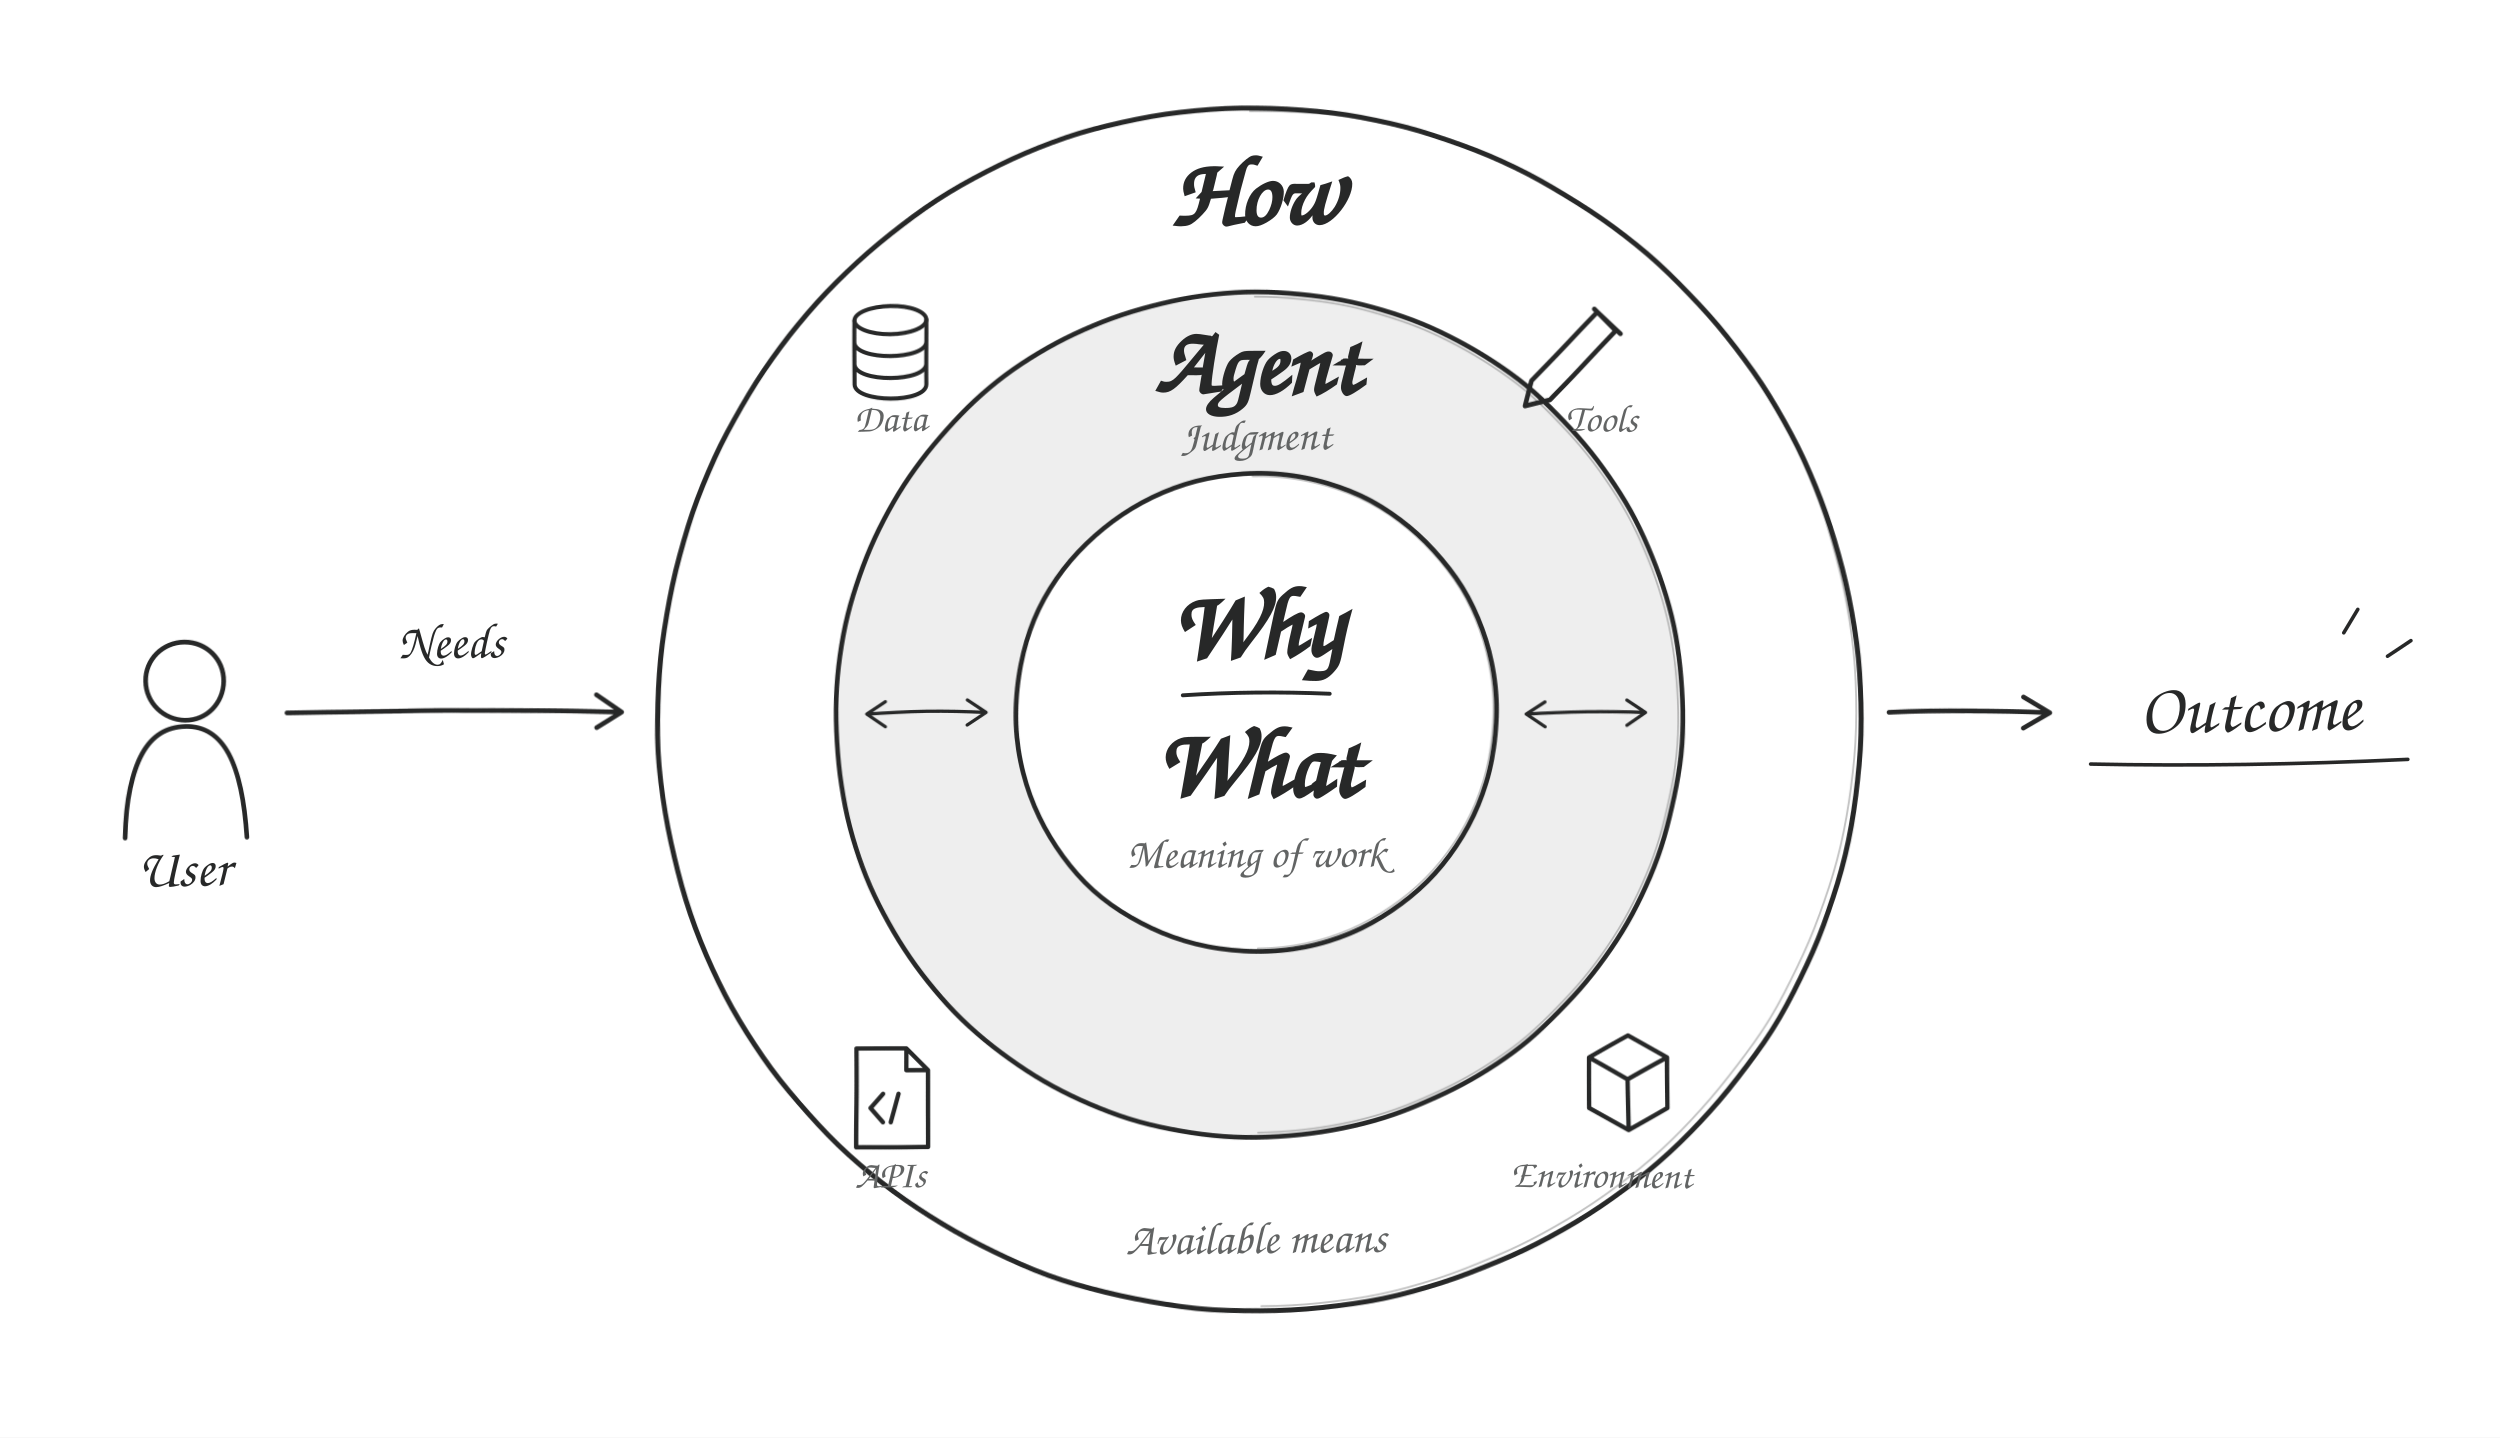
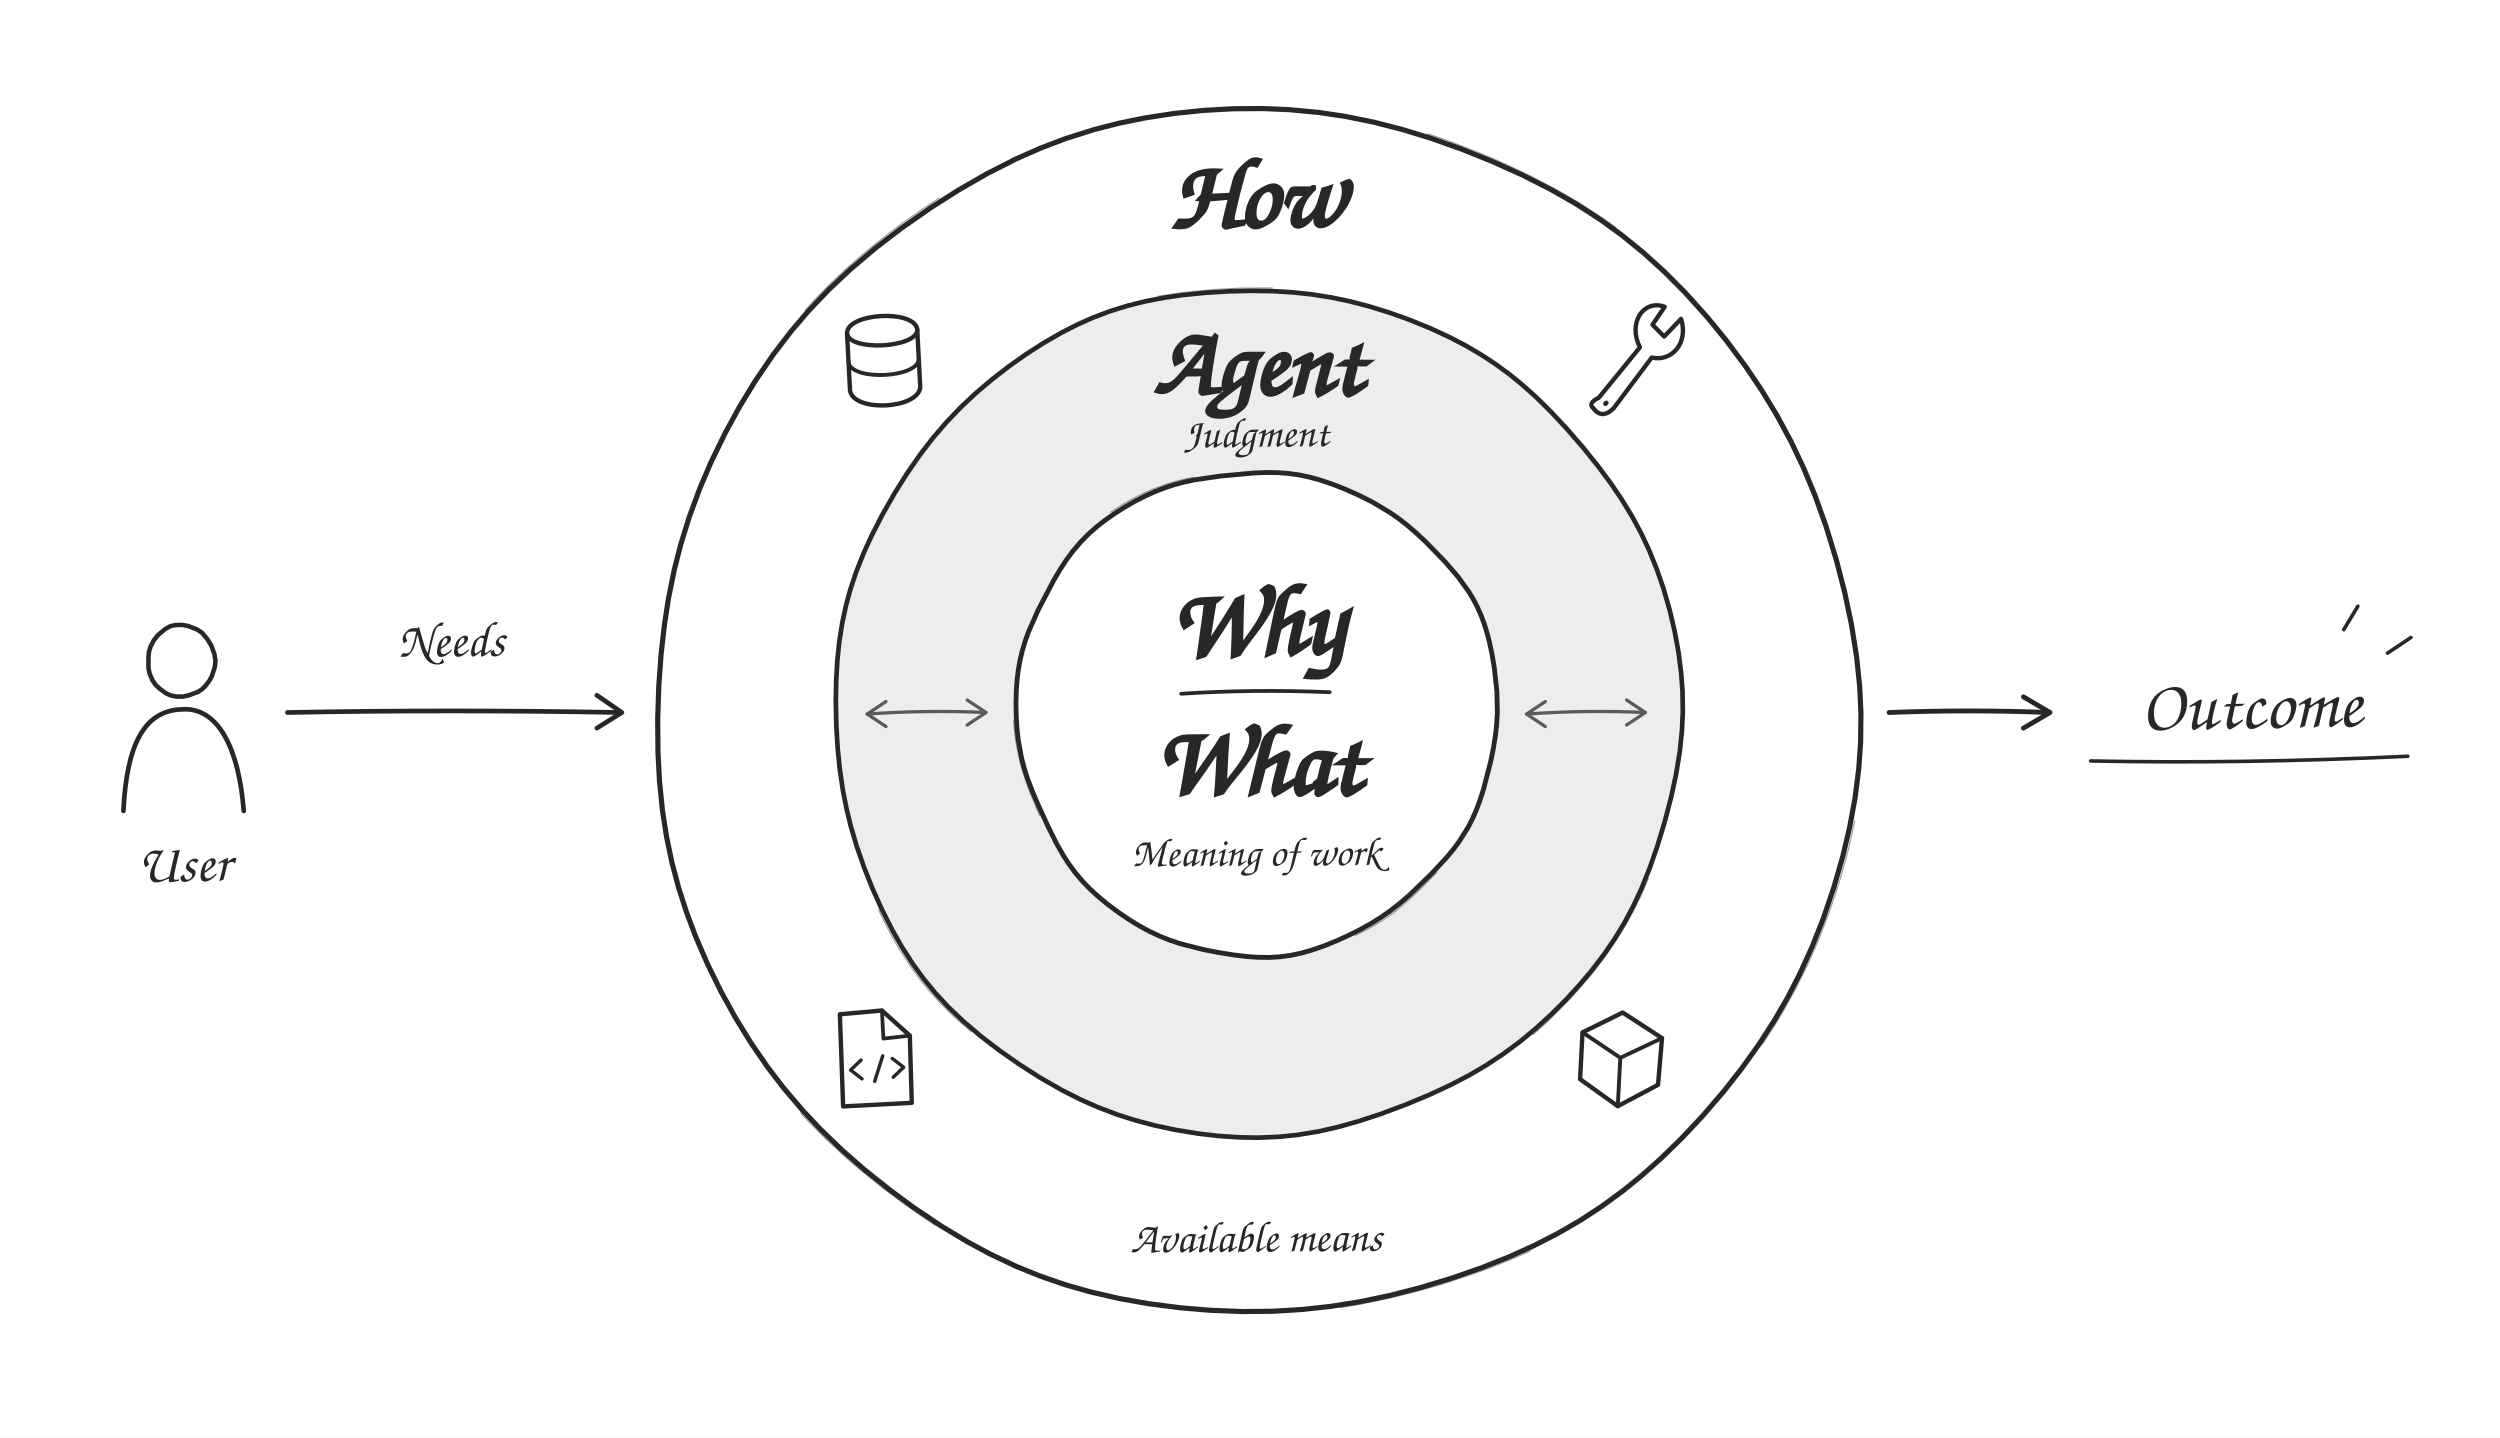
- <svg xmlns="http://www.w3.org/2000/svg" width="1600" height="920" viewBox="0 0 1600 920" role="img" aria-labelledby="title desc">
-   <defs>
-     <filter id="rough" x="-3%" y="-3%" width="106%" height="106%">
-       <feTurbulence type="fractalNoise" baseFrequency="0.012" numOctaves="2" seed="31" result="noise" />
-       <feDisplacementMap in="SourceGraphic" in2="noise" scale="1.7" xChannelSelector="R" yChannelSelector="G" />
-     </filter>
-     <style>
-     .ink{fill:none;stroke:#272828;stroke-linecap:round;stroke-linejoin:round}
-     .ghost{fill:none;stroke:#272828;stroke-linecap:round;stroke-linejoin:round;opacity:.28}
-     .label{fill:#272828;font-family:"Comic Sans MS","Segoe Print","Bradley Hand",cursive;text-anchor:middle}
-     .small{fill:#626464;font-family:"Comic Sans MS","Segoe Print","Bradley Hand",cursive;text-anchor:middle}
-   </style>
-   </defs>
+ <svg xmlns="http://www.w3.org/2000/svg" width="1600" height="920" aria-labelledby="title desc" role="img" viewBox="0 0 1600 920">
  <rect width="1600" height="920" fill="#fff" />
-   <g filter="url(#rough)">
-     <path d="M804 69 C1014 70 1186 241 1191 450 C1196 664 1023 838 806 839 C588 840 416 666 421 451 C426 240 594 67 804 69Z" fill="#fff" stroke="#272828" stroke-width="3.2" />
-     <path d="M804 187 C954 185 1076 307 1077 455 C1078 606 955 727 804 728 C652 728 532 606 535 454 C538 306 655 188 804 187Z" fill="#eee" stroke="#272828" stroke-width="3" />
-     <path d="M804 303 C889 302 958 371 958 455 C958 541 890 609 804 609 C718 609 650 542 650 456 C650 371 719 304 804 303Z" fill="#fff" stroke="#272828" stroke-width="3" />
-     <path class="ghost" stroke-width="1.2" d="M800 71 C1011 66 1189 242 1188 456 C1187 663 1017 835 807 836" />
-     <path class="ghost" stroke-width="1.1" d="M803 190 C953 188 1073 308 1074 456 C1075 604 954 724 805 725" />
-     <path class="ghost" stroke-width="1.1" d="M802 305 C888 303 956 371 956 455 C956 539 889 606 805 607" />
-     <path class="ink" stroke-width="3" d="M184 456 Q287 454 397 456 M382 445 L398 456 L382 466" />
-     <path class="ink" stroke-width="3" d="M1209 456 Q1260 454 1311 456 M1295 446 L1312 456 L1295 466" />
-     <path class="ink" stroke-width="2.1" stroke="#626464" d="M555 457 Q593 454 631 456 M567 449 L555 457 L567 465 M619 448 L631 456 L619 464" />
-     <path class="ink" stroke-width="2.1" stroke="#626464" d="M977 457 Q1015 454 1053 456 M989 449 L977 457 L989 465 M1041 448 L1053 456 L1041 464" />
-     <circle cx="118" cy="436" r="25" class="ink" stroke-width="3" />
-     <path class="ink" stroke-width="3" d="M80 536 C82 487 94 466 118 465 C143 464 155 489 158 536" />
-     <ellipse cx="570" cy="205" rx="23" ry="9" class="ink" stroke-width="2.6" />
-     <path class="ink" stroke-width="2.6" d="M547 205 V246 C547 258 593 258 593 246 V205 M547 219 C547 231 593 231 593 219 M547 233 C547 245 593 245 593 233" />
-     <path class="ink" stroke-width="3" d="M1020 198 l14 14 -42 44 -16 4 4 -16 42 -44 15 14" />
-     <path class="ink" stroke-width="2.8" d="M548 671 h32 l14 14 v49 h-46 z M580 671 v14 h14 M557 709 l8 -9 M565 718 l-8 -9 M575 700 l-5 18" />
-     <path class="ink" stroke-width="2.8" d="M1017 677 l25 -14 25 14 v32 l-25 14 -25 -14 z M1017 677 l25 14 25 -14 M1042 691 v32" />
+   <style>.ink{fill:none;stroke-linecap:round;stroke-linejoin:round}.label{font-family:"Comic Neue","Segoe Print","Bradley Hand",cursive;fill:#262727}</style>
+   <path d="m1191 456-0.2 19.01-1.18 16.84-2.39 18.85-3.44 18.69-4.35 18.46-5.81 20.26-6.79 19.93-6.97 17.62-7.81 17.26-7.7 14.98-8.39 14.59-10.24 15.91-11.01 15.39-11.68 14.86-13.7 15.92-12.94 13.77-13.54 13.21-12.57 11.16-11.43 9.28-13.58 9.96-14.08 9.2-14.55 8.42-14.97 7.64-15.28 6.92-17.51 6.99-19.73 6.9-20 6.04-20.22 5.18-18.39 3.83-18.56 2.97-18.7 2.05-18.78 1.11-18.81 0.2-20.91-0.8-18.79-1.56-20.79-2.66-18.61-3.28-18.45-4.22-16.2-4.59-15.94-5.48-15.62-6.32-17.14-8.12-14.82-8.02-16.2-9.8-17.45-11.71-15.24-11.21-16.41-13.12-14.24-12.47-13.64-13.13-11.56-12.26-12.28-14.45-10.24-13.39-10.74-15.64-9.93-16.16-9.15-16.61-8.36-17.02-7.54-17.4-5.96-15.78-5.16-16.04-4.33-16.29-3.44-16.5-2.57-16.62-1.92-18.8-0.98-18.85-0.16-20.92 0.68-20.88 1.51-20.82 2.11-18.67 2.55-16.52 3.72-18.46 4.13-16.21 5.58-18 6.52-17.68 7.41-17.33 9.17-18.83 9.06-16.54 9.81-16.13 11.81-17.34 11.5-14.98 10.91-12.77 13.04-13.68 13.75-12.94 16-13.55 16.64-12.76 18.9-13.19 17.71-11.26 18.22-10.48 18.78-9.53 15.43-6.8 15.78-6.01 18.11-5.75 16.37-4.2 16.55-3.38 18.78-2.88 18.89-1.96 18.95-1.05 18.98-0.12 16.85 0.71 18.87 1.78 16.66 2.46 18.55 3.75 18.31 4.71 18.05 5.52 19.74 6.99 19.42 7.8 19.08 8.58 18.69 9.46 16.37 9.37 15.84 10.26 13.57 9.88 13.03 10.59 14 12.66 13.3 13.38 13.99 15.57 11.94 14.58 12.5 16.77 10.53 15.6 9.76 16.1 8.93 16.58 8.07 17.01 7.21 17.39 7.06 19.69 6.73 22.01 5.24 20.29 4.34 20.54 3.31 20.77 1.96 18.86 0.82 16.86z" fill="#fff" />
+   <path d="m1077 456-0.57 11.9-1.39 13.31-2.41 14.65-3.13 14.47-4.11 15.73-4.71 15.54-4.86 13.94-5.54 13.7-5.01 10.72-5.56 10.46-6.13 10.12-6.66 9.79-8.07 10.58-7.61 9.04-8.97 9.79-9.39 9.38-9.79 8.95-10.2 8.46-10.63 7.9-11.04 7.3-11.41 6.67-11.73 6.09-13.29 6.18-14.87 6.2-16.49 6.15-13.97 4.59-12.78 3.6-12.98 2.95-13.15 2.16-11.79 1.22-13.35 0.57-11.87-0.19-13.32-0.87-13.27-1.54-14.64-2.39-13.07-2.78-12.91-3.42-11.31-3.6-12.5-4.74-10.85-4.81-11.92-6-14.15-8.1-13.71-8.79-12.13-8.5-11.77-9.01-11.32-9.61-9.69-9.23-8.11-8.69-7.58-9.18-7.01-9.6-7.22-11.25-5.86-10.32-6.69-13.19-6.05-13.46-5.45-13.68-4.83-13.9-3.73-12.69-2.77-11.42-2.26-11.53-1.93-13.07-1.34-13.12-0.9-14.63-0.33-16.14 0.25-13.22 0.77-13.23 1.24-11.75 1.84-11.67 2.48-11.58 2.74-9.99 3.73-11.23 4.94-12.37 4.91-10.76 6.72-13.14 8.04-14.11 7.85-12.5 8.42-12.15 8.13-10.55 8.68-10.11 9.22-9.64 9.74-9.13 10.18-8.64 10.56-8.18 10.91-7.73 11.25-7.25 11.6-6.71 10.63-5.4 9.54-4.25 11.16-4.22 11.38-3.53 11.57-2.86 11.68-2.23 11.74-1.69 14.72-1.48 14.72-0.9 14.73-0.35 13.24 0.21 13.22 0.79 11.72 1.24 13.08 2.06 11.53 2.42 12.82 3.33 12.65 3.93 12.47 4.45 13.63 5.55 12.04 5.56 10.46 5.43 10.19 5.97 8.64 5.65 9.52 6.98 8 6.51 8.79 7.86 9.43 9.3 10.04 10.72 10.59 12.21 10.13 12.61 7.88 10.66 6.65 9.78 6.93 11.37 5.62 10.43 5.06 10.74 5.02 12.39 4.36 12.64 4.09 14.29 3.04 13.04 2.41 13.18 1.7 13.3 0.87 11.88 0.19 13.41z" fill="#ededeb" />
+   <path d="m958.3 456-0.44 7.61-0.73 6.72-1.32 8.34-1.68 8.25-4.6 17.92-2.59 8.03-2.42 6.3-2.4 5.4-2.73 5.24-5.87 9.26-3.53 4.72-4.31 5.16-9.66 10.4-13.75 13.27-5.66 4.91-6.54 5.16-6.15 4.31-6.37 3.99-6.57 3.68-7.48 3.77-7.65 3.49-8.61 3.49-8.02 2.76-6.54 1.83-6.66 1.41-6.75 0.91-6.8 0.43-7.65-0.09-6.78-0.48-8.41-1.01-10-1.61-9.92-1.95-14.71-3.77-6.41-2.16-6.29-2.51-6.9-3.24-5.95-3.23-6.51-3.96-7-4.73-6.78-5.06-5.89-4.82-5.62-5.14-4.71-4.85-4.92-5.8-4-5.46-3.65-5.67-4.14-7.32-5.24-10.47-5.92-12.81-4.27-9.94-3.26-8.59-2.04-6.38-1.7-6.5-2.24-12.41-0.78-7.54-0.4-6.73-0.16-8.44 0.19-7.61 0.47-6.77 0.8-6.74 1.19-6.68 1.39-5.79 1.69-5.69 2.28-6.4 6.16-13.92 9.78-18.72 4.77-8.04 3.76-5.69 4.07-5.48 5-5.85 4.8-4.86 5.11-4.53 5.37-4.22 6.27-4.42 6.46-4.09 6.63-3.8 6.79-3.47 6.17-2.77 6.29-2.43 5.62-1.83 6.5-1.75 6.56-1.4 16.5-2.42 21.47-2 8.33-0.33 7.51 0.12 6.67 0.51 6.63 0.94 6.56 1.38 7.26 2 8.7 3 7.76 3.09 8.39 3.76 8.21 4.13 11.5 6.85 5.49 3.86 5.29 4.12 5.72 4.92 6.13 5.73 12.34 12.68 8.32 9.67 7 9.72 3.08 5.16 2.36 4.58 2.43 5.5 1.8 4.82 2.04 6.56 1.49 5.81 1.59 7.53 1.41 8.41 1.68 15.2 0.3 13.56z" fill="#fff" />
+   <path d="m1191 456-0.2 19.01-1.18 16.84-2.39 18.85-3.44 18.69-4.35 18.46-5.81 20.26-6.79 19.93-6.97 17.62-7.81 17.26-7.7 14.98-8.39 14.59-10.24 15.91-11.01 15.39-11.68 14.86-13.7 15.92-12.94 13.77-13.54 13.21-12.57 11.16-11.43 9.28-13.58 9.96-14.08 9.2-14.55 8.42-14.97 7.64-15.28 6.92-17.51 6.99-19.73 6.9-20 6.04-20.22 5.18-18.39 3.83-18.56 2.97-18.7 2.05-18.78 1.11-18.81 0.2-20.91-0.8-18.79-1.56-20.79-2.66-18.61-3.28-18.45-4.22-16.2-4.59-15.94-5.48-15.62-6.32-17.14-8.12-14.82-8.02-16.2-9.8-17.45-11.71-15.24-11.21-16.41-13.12-14.24-12.47-13.64-13.13-11.56-12.26-12.28-14.45-10.24-13.39-10.74-15.64-9.93-16.16-9.15-16.61-8.36-17.02-7.54-17.4-5.96-15.78-5.16-16.04-4.33-16.29-3.44-16.5-2.57-16.62-1.92-18.8-0.98-18.85-0.16-20.92 0.68-20.88 1.51-20.82 2.11-18.67 2.55-16.52 3.72-18.46 4.13-16.21 5.58-18 6.52-17.68 7.41-17.33 9.17-18.83 9.06-16.54 9.81-16.13 11.81-17.34 11.5-14.98 10.91-12.77 13.04-13.68 13.75-12.94 16-13.55 16.64-12.76 18.9-13.19 17.71-11.26 18.22-10.48 18.78-9.53 15.43-6.8 15.78-6.01 18.11-5.75 16.37-4.2 16.55-3.38 18.78-2.88 18.89-1.96 18.95-1.05 18.98-0.12 16.85 0.71 18.87 1.78 16.66 2.46 18.55 3.75 18.31 4.71 18.05 5.52 19.74 6.99 19.42 7.8 19.08 8.58 18.69 9.46 16.37 9.37 15.84 10.26 13.57 9.88 13.03 10.59 14 12.66 13.3 13.38 13.99 15.57 11.94 14.58 12.5 16.77 10.53 15.6 9.76 16.1 8.93 16.58 8.07 17.01 7.21 17.39 7.06 19.69 6.73 22.01 5.24 20.29 4.34 20.54 3.31 20.77 1.96 18.86 0.82 16.86z" fill="none" stroke="#262727" stroke-linecap="round" stroke-linejoin="round" stroke-width="3.3" />
+   <path d="m1077 456-0.57 11.9-1.39 13.31-2.41 14.65-3.13 14.47-4.11 15.73-4.71 15.54-4.86 13.94-5.54 13.7-5.01 10.72-5.56 10.46-6.13 10.12-6.66 9.79-8.07 10.58-7.61 9.04-8.97 9.79-9.39 9.38-9.79 8.95-10.2 8.46-10.63 7.9-11.04 7.3-11.41 6.67-11.73 6.09-13.29 6.18-14.87 6.2-16.49 6.15-13.97 4.59-12.78 3.6-12.98 2.95-13.15 2.16-11.79 1.22-13.35 0.57-11.87-0.19-13.32-0.87-13.27-1.54-14.64-2.39-13.07-2.78-12.91-3.42-11.31-3.6-12.5-4.74-10.85-4.81-11.92-6-14.15-8.1-13.71-8.79-12.13-8.5-11.77-9.01-11.32-9.61-9.69-9.23-8.11-8.69-7.58-9.18-7.01-9.6-7.22-11.25-5.86-10.32-6.69-13.19-6.05-13.46-5.45-13.68-4.83-13.9-3.73-12.69-2.77-11.42-2.26-11.53-1.93-13.07-1.34-13.12-0.9-14.63-0.33-16.14 0.25-13.22 0.77-13.23 1.24-11.75 1.84-11.67 2.48-11.58 2.74-9.99 3.73-11.23 4.94-12.37 4.91-10.76 6.72-13.14 8.04-14.11 7.85-12.5 8.42-12.15 8.13-10.55 8.68-10.11 9.22-9.64 9.74-9.13 10.18-8.64 10.56-8.18 10.91-7.73 11.25-7.25 11.6-6.71 10.63-5.4 9.54-4.25 11.16-4.22 11.38-3.53 11.57-2.86 11.68-2.23 11.74-1.69 14.72-1.48 14.72-0.9 14.73-0.35 13.24 0.21 13.22 0.79 11.72 1.24 13.08 2.06 11.53 2.42 12.82 3.33 12.65 3.93 12.47 4.45 13.63 5.55 12.04 5.56 10.46 5.43 10.19 5.97 8.64 5.65 9.52 6.98 8 6.51 8.79 7.86 9.43 9.3 10.04 10.72 10.59 12.21 10.13 12.61 7.88 10.66 6.65 9.78 6.93 11.37 5.62 10.43 5.06 10.74 5.02 12.39 4.36 12.64 4.09 14.29 3.04 13.04 2.41 13.18 1.7 13.3 0.87 11.88 0.19 13.41z" fill="none" stroke="#262727" stroke-linecap="round" stroke-linejoin="round" stroke-width="3" />
+   <path d="m958.3 456-0.44 7.61-0.73 6.72-1.32 8.34-1.68 8.25-4.6 17.92-2.59 8.03-2.42 6.3-2.4 5.4-2.73 5.24-5.87 9.26-3.53 4.72-4.31 5.16-9.66 10.4-13.75 13.27-5.66 4.91-6.54 5.16-6.15 4.31-6.37 3.99-6.57 3.68-7.48 3.77-7.65 3.49-8.61 3.49-8.02 2.76-6.54 1.83-6.66 1.41-6.75 0.91-6.8 0.43-7.65-0.09-6.78-0.48-8.41-1.01-10-1.61-9.92-1.95-14.71-3.77-6.41-2.16-6.29-2.51-6.9-3.24-5.95-3.23-6.51-3.96-7-4.73-6.78-5.06-5.89-4.82-5.62-5.14-4.71-4.85-4.92-5.8-4-5.46-3.65-5.67-4.14-7.32-5.24-10.47-5.92-12.81-4.27-9.94-3.26-8.59-2.04-6.38-1.7-6.5-2.24-12.41-0.78-7.54-0.4-6.73-0.16-8.44 0.19-7.61 0.47-6.77 0.8-6.74 1.19-6.68 1.39-5.79 1.69-5.69 2.28-6.4 6.16-13.92 9.78-18.72 4.77-8.04 3.76-5.69 4.07-5.48 5-5.85 4.8-4.86 5.11-4.53 5.37-4.22 6.27-4.42 6.46-4.09 6.63-3.8 6.79-3.47 6.17-2.77 6.29-2.43 5.62-1.83 6.5-1.75 6.56-1.4 16.5-2.42 21.47-2 8.33-0.33 7.51 0.12 6.67 0.51 6.63 0.94 6.56 1.38 7.26 2 8.7 3 7.76 3.09 8.39 3.76 8.21 4.13 11.5 6.85 5.49 3.86 5.29 4.12 5.72 4.92 6.13 5.73 12.34 12.68 8.32 9.67 7 9.72 3.08 5.16 2.36 4.58 2.43 5.5 1.8 4.82 2.04 6.56 1.49 5.81 1.59 7.53 1.41 8.41 1.68 15.2 0.3 13.56z" fill="none" stroke="#262727" stroke-linecap="round" stroke-linejoin="round" stroke-width="3.1" />
+   <path d="m1187 525.6-3.54 15.99-2.02 7.93-4.51 15.72-2.49 7.79-5.43 15.41-6.03 15.18-6.66 14.91-7.3 14.61-7.93 14.25-4.2 7-8.84 13.7" fill="none" opacity=".45" stroke="#262727" stroke-linecap="round" stroke-linejoin="round" stroke-width=".75" />
+   <path d="m979.4 800.6-12.3 5.41-12.45 4.98-12.58 4.59-19.07 6.22-12.83 3.73-19.41 4.95-19.6 4.13-13.16 2.24" fill="none" opacity=".45" stroke="#262727" stroke-linecap="round" stroke-linejoin="round" stroke-width=".75" />
+   <path d="m598.6 784.2-9.82-6.57-14.43-10.27-9.43-7.12-13.81-11.1-8.99-7.68-13.07-12.01-8.41-8.34-8.14-8.62" fill="none" opacity=".45" stroke="#262727" stroke-linecap="round" stroke-linejoin="round" stroke-width=".75" />
+   <path d="m515.4 198.5 7.98-8.7 8.27-8.42 8.55-8.14 13.3-11.68 13.79-11.09 9.44-7.08 14.48-10.18 9.86-6.49" fill="none" opacity=".45" stroke="#262727" stroke-linecap="round" stroke-linejoin="round" stroke-width=".75" />
+   <path d="m913.6 85.55 13.45 4.65 19.88 7.69 13.07 5.58 19.28 9.06 18.85 9.96 12.26 7.2 11.98 7.67 11.65 8.18" fill="none" opacity=".45" stroke="#262727" stroke-linecap="round" stroke-linejoin="round" stroke-width=".75" />
+   <path d="m1055 562.2-5.31 12.1-2.9 5.94-6.29 11.63-6.95 11.24-7.56 10.83-8.1 10.43-13 14.91-13.9 14.04-9.78 8.83" fill="none" opacity=".45" stroke="#262727" stroke-linecap="round" stroke-linejoin="round" stroke-width=".75" />
+   <path d="m621.5 660.3-11.68-10.33-7.4-7.32-7.02-7.69-6.59-8.06-6.15-8.4-8.38-13.15-5.08-9.06-6.92-13.92" fill="none" opacity=".45" stroke="#262727" stroke-linecap="round" stroke-linejoin="round" stroke-width=".75" />
+   <path d="m741 189.6 15.38-2.32 19.28-1.92 19.29-1.01 19.31-0.04" fill="none" opacity=".45" stroke="#262727" stroke-linecap="round" stroke-linejoin="round" stroke-width=".75" />
+   <path d="m919.7 558.1-7.26 7.56-7.49 7.33-10.57 9.19-5.62 4.2-5.85 3.9-6.06 3.57-9.37 4.84" fill="none" opacity=".45" stroke="#262727" stroke-linecap="round" stroke-linejoin="round" stroke-width=".75" />
+   <path d="m665.3 522-7.6-18.48-4.14-12.72-2.93-13.11-0.99-6.66-0.97-10.07" fill="none" opacity=".45" stroke="#262727" stroke-linecap="round" stroke-linejoin="round" stroke-width=".75" />
+   <path d="m710.7 327.8 5.14-3.39 7.95-4.68 8.19-4.17 5.61-2.47 11.5-4.08 8.84-2.29 5.94-1.19" fill="none" opacity=".45" stroke="#262727" stroke-linecap="round" stroke-linejoin="round" stroke-width=".75" />
+   <text class="label" transform="rotate(-.9 804 146)" x="804" y="146" fill="#262727" font-size="63" font-weight="bold" text-anchor="middle">How</text>
+   <text class="label" transform="rotate(.7 804 253)" x="804" y="253" fill="#262727" font-size="62" font-weight="bold" text-anchor="middle">Agent</text>
+   <text class="label" transform="rotate(-.5 804 286)" x="804" y="286" fill="#595b5b" font-size="27" text-anchor="middle">Judgment</text>
+   <text class="label" transform="rotate(-1.4 804 420)" x="804" y="420" fill="#262727" font-size="64" font-weight="bold" text-anchor="middle">Why</text>
+   <text class="label" transform="rotate(.5 804 509)" x="804" y="509" fill="#262727" font-size="64" font-weight="bold" text-anchor="middle">What</text>
+   <path d="m756 444q46-3 95-1" fill="none" stroke="#262727" stroke-linecap="round" stroke-linejoin="round" stroke-width="2.4" />
+   <text class="label" transform="rotate(-.3 804 554)" x="804" y="554" fill="#595b5b" font-size="26" text-anchor="middle">Meaning of work</text>
+   <text class="label" transform="rotate(-.4 804 801)" x="804" y="801" fill="#595b5b" font-size="28" text-anchor="middle">Available means</text>
+   <g fill="none" stroke="#595b5b" stroke-linecap="round" stroke-linejoin="round" stroke-width="2.1">
+     <path d="m555 457q38-2.7 76-1" />
+     <path d="m567 449-12 8 12 8" />
+     <path d="m619 448 12 8-12 8" />
+     <path d="m977 457q38-2.7 76-1" />
+     <path d="m989 449-12 8 12 8" />
+     <path d="m1041 448 12 8-12 8" />
  </g>
-   <text x="804" y="144" class="label" font-size="62" font-weight="700" transform="rotate(-1 804 144)">How</text>
-   <text x="804" y="802" class="small" font-size="29" transform="rotate(-.6 804 802)">Available means</text>
-   <text x="804" y="252" class="label" font-size="61" font-weight="700" transform="rotate(.7 804 252)">Agent</text>
-   <text x="804" y="288" class="small" font-size="28" transform="rotate(-.5 804 288)">Judgment</text>
-   <text x="804" y="421" class="label" font-size="63" font-weight="700" transform="rotate(-1.2 804 421)">Why</text>
-   <path d="M757 445 Q803 442 851 444" class="ink" stroke-width="2.5" />
-   <text x="804" y="510" class="label" font-size="63" font-weight="700" transform="rotate(.5 804 510)">What</text>
-   <text x="804" y="555" class="small" font-size="27" transform="rotate(-.3 804 555)">Meaning of work</text>
-   <text x="118" y="567" class="label" font-size="35" transform="rotate(-1 118 567)">User</text>
-   <text x="289" y="421" class="label" font-size="32" transform="rotate(-.5 289 421)">Needs</text>
-   <text x="1440" y="468" class="label" font-size="46" transform="rotate(-1 1440 468)">Outcome</text>
-   <path d="M1338 489 Q1435 491 1541 486" class="ink" stroke-width="2.3" />
-   <path d="M1500 405 L1509 390 M1528 420 L1543 410" class="ink" stroke-width="2.3" />
-   <text x="570" y="276" class="small" font-size="25" transform="rotate(-1 570 276)">Data</text>
-   <text x="1025" y="276" class="small" font-size="25" transform="rotate(.8 1025 276)">Tools</text>
-   <text x="570" y="760" class="small" font-size="25" transform="rotate(-.7 570 760)">APIs</text>
-   <text x="1025" y="760" class="small" font-size="25" transform="rotate(.5 1025 760)">Environment</text>
+   <g transform="translate(565 230) rotate(-3)" fill="none" stroke="#262727" stroke-linecap="round" stroke-linejoin="round">
+     <path d="m-22-18c1-13 44-13 45 0 0 12-45 12-45 0z" stroke-width="2.8" />
+     <path d="m-22-18v37c2 14 43 14 45 0v-37" stroke-width="2.8" />
+     <path d="m-22 1c2 12 44 12 45 0" stroke-width="2.5" />
+   </g>
+   <g transform="translate(1045 230) rotate(4)" fill="none" stroke="#262727" stroke-linecap="round" stroke-linejoin="round">
+     <path d="m-20 26 24-34c-9-15 0-31 14-27l-7 12 8 7 10-12c6 15-4 28-17 26l-22 34q-7 8-13 1-4-3 3-7z" stroke-width="2.8" />
+     <path d="m-15 29-0.5 0.5" stroke-width="3" />
+   </g>
+   <g transform="translate(560 677) rotate(-3)" fill="none" stroke="#262727" stroke-linecap="round" stroke-linejoin="round">
+     <path d="m-21-29 27-1 17 17-1 43h-44z" stroke-width="2.8" />
+     <path d="m6-30v18l17-1" stroke-width="2.4" />
+     <path d="m-9 1-7 6 7 6m20-12 7 6-7 6m-6-14-6 16" stroke-width="2.2" />
+   </g>
+   <g transform="translate(1037 677) rotate(3)" fill="none" stroke="#262727" stroke-linecap="round" stroke-linejoin="round">
+     <path d="m-25-15 25-14 26 15-1 30-25 15-25-16z" stroke-width="2.8" />
+     <path d="m-25-15 25 15 26-14m-26 14v31" stroke-width="2.5" />
+   </g>
+   <g transform="translate(116 456)" fill="none" stroke="#262727" stroke-linecap="round" stroke-linejoin="round">
+     <path d="m21.94-33-0.44 3.79-1.84 5.74-1.73 3.28-2.72 3.46-2.29 2.15-2.44 1.5-5.91 2.15-3.41 0.74-4.44-0.03-3.82-0.8-2.81-1.36-3.97-2.94-2.58-2.42-1.96-2.86-1.77-4.14-0.8-3.67-0.01-6.93 0.36-3.58 1.04-3.31 2.09-4.04 2.65-3.33 4.83-3.99 2.97-1.63 3.39-0.77 4.37-0.08 3.81 0.72 5.66 2.26 3.07 2.04 3.29 3.85 2.7 4.33 1.95 5.37 0.76 4.5z" stroke-width="2.9" />
+     <path d="m-37 63c2-42 13-64 37-65 24-2 37 26 40 65" stroke-width="3" />
+   </g>
+   <text class="label" transform="rotate(-1 118 564)" x="118" y="564" fill="#262727" font-size="35" text-anchor="middle">User</text>
+   <text class="label" transform="rotate(-.5 289 420)" x="289" y="420" fill="#262727" font-size="32" text-anchor="middle">Needs</text>
+   <path d="m184 456q103-2 213 0" fill="none" stroke="#262727" stroke-linecap="round" stroke-linejoin="round" stroke-width="3" />
+   <path d="m382 445 16 11-16 10" fill="none" stroke="#262727" stroke-linecap="round" stroke-linejoin="round" stroke-width="3" />
+   <path d="m1209 456q51-2 102 0" fill="none" stroke="#262727" stroke-linecap="round" stroke-linejoin="round" stroke-width="3.1" />
+   <path d="m1295 446 17 10-17 10" fill="none" stroke="#262727" stroke-linecap="round" stroke-linejoin="round" stroke-width="3.1" />
+   <text class="label" transform="rotate(-1 1441 466)" x="1441" y="466" fill="#262727" font-size="46" text-anchor="middle">Outcome</text>
+   <path d="m1338 487q97 2 203-3" fill="none" stroke="#262727" stroke-linecap="round" stroke-linejoin="round" stroke-width="2.3" />
+   <path d="m1500 403 9-15m19 30 15-10" fill="none" stroke="#262727" stroke-linecap="round" stroke-linejoin="round" stroke-width="2.3" />
</svg>
